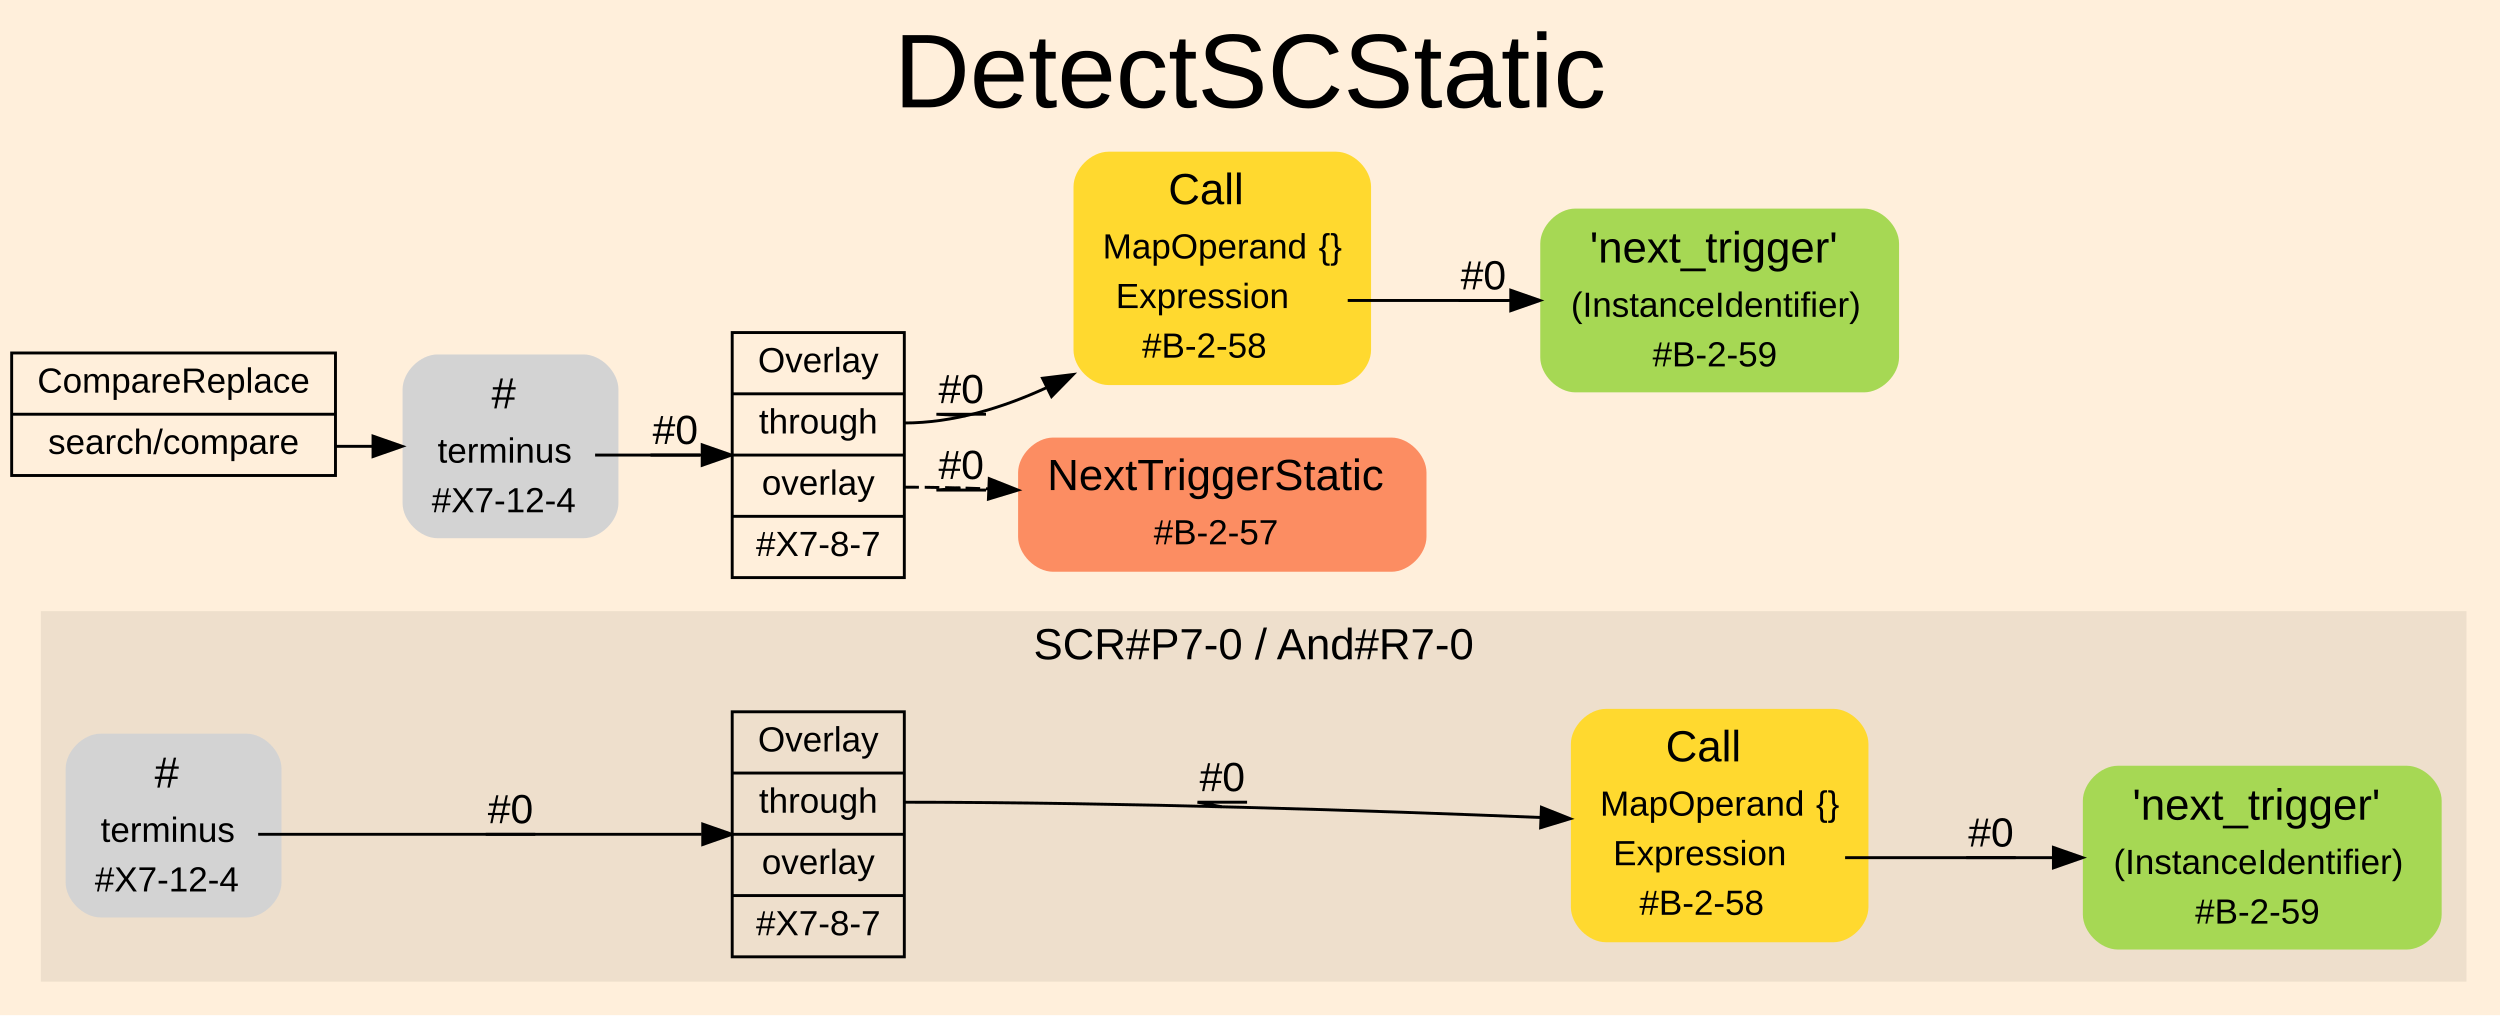
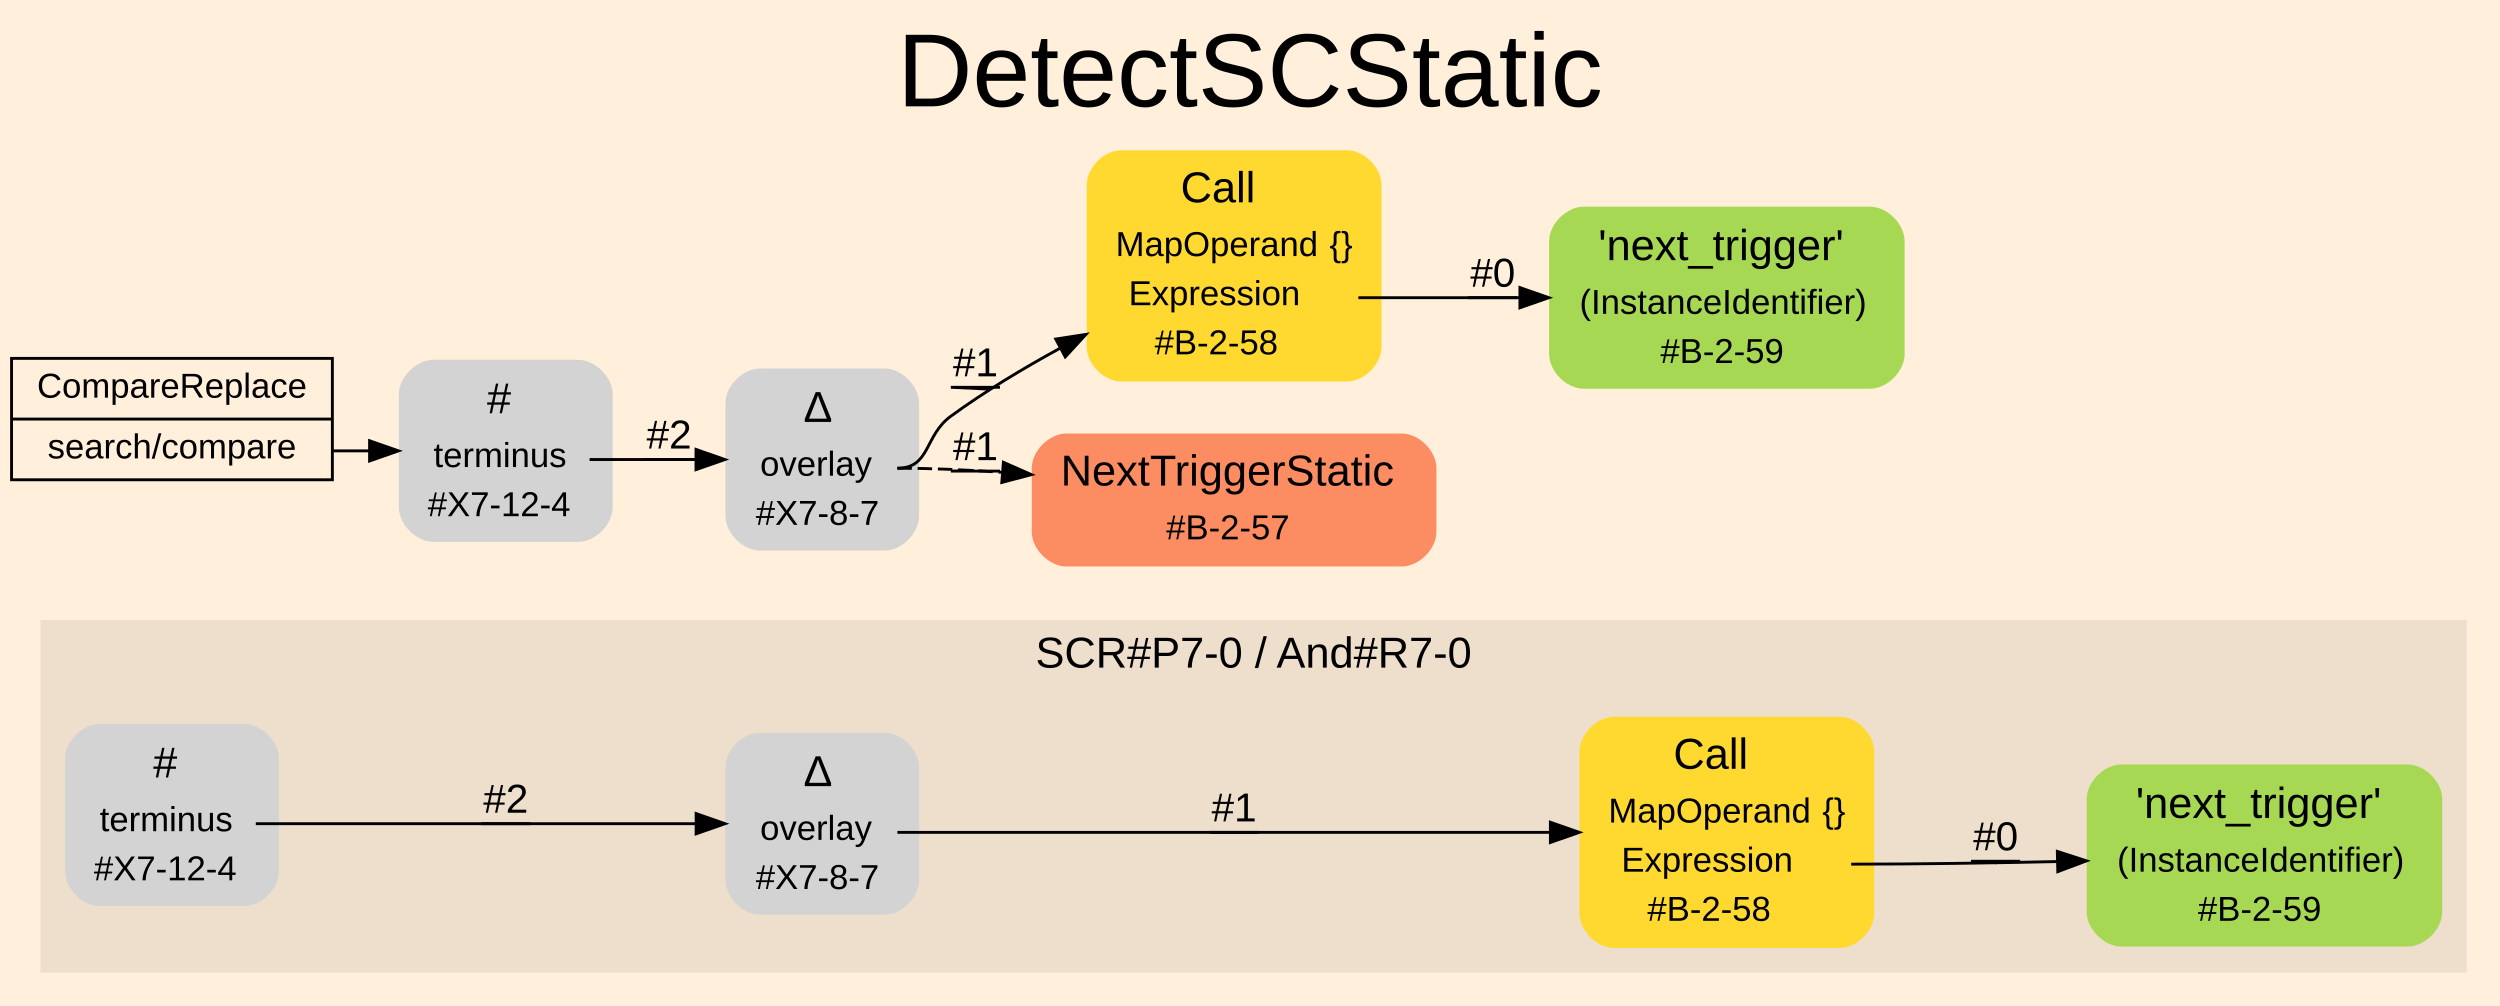
- <svg xmlns="http://www.w3.org/2000/svg" width="857pt" height="348pt" viewBox="0.00 0.00 857.00 348.00">
+ <svg xmlns="http://www.w3.org/2000/svg" width="865pt" height="348pt" viewBox="0.00 0.00 865.00 348.00">
  <g id="graph0" class="graph" transform="scale(1 1) rotate(0) translate(4 344)">
-     <polygon fill="#ffefdb" stroke="transparent" points="-4,4 -4,-344 853,-344 853,4 -4,4" />
-     <text text-anchor="middle" x="424.5" y="-307.2" font-family="Arial" font-size="36.00" fill="#000000">DetectSCStatic</text>
+     <polygon fill="#ffefdb" stroke="transparent" points="-4,4 -4,-344 861,-344 861,4 -4,4" />
+     <text text-anchor="middle" x="428.5" y="-307.2" font-family="Arial" font-size="36.00" fill="#000000">DetectSCStatic</text>
    <g id="clust1" class="cluster">
-       <polygon fill="#eedfcc" stroke="#eedfcc" points="10.5,-8 10.5,-134 841,-134 841,-8 10.5,-8" />
-       <text text-anchor="middle" x="425.75" y="-118" font-family="Arial" font-size="15.00" fill="#000000">SCR#P7-0 / And#R7-0</text>
+       <polygon fill="#eedfcc" stroke="#eedfcc" points="10.5,-8 10.5,-129 849,-129 849,-8 10.5,-8" />
+       <text text-anchor="middle" x="429.75" y="-113" font-family="Arial" font-size="15.00" fill="#000000">SCR#P7-0 / And#R7-0</text>
    </g>
    <g id="node1" class="node">
-       <path fill="#ffd92f" stroke="transparent" d="M624.5,-101C624.5,-101 546.5,-101 546.5,-101 540.5,-101 534.5,-95 534.5,-89 534.5,-89 534.5,-33 534.5,-33 534.5,-27 540.5,-21 546.5,-21 546.5,-21 624.5,-21 624.5,-21 630.5,-21 636.5,-27 636.5,-33 636.5,-33 636.5,-89 636.5,-89 636.5,-95 630.5,-101 624.5,-101" />
-       <text text-anchor="start" x="567" y="-83" font-family="Arial" font-size="15.00" fill="#000000">Call</text>
-       <text text-anchor="start" x="544.5" y="-64.4" font-family="Arial" font-size="12.00" fill="#000000">MapOperand</text>
-       <text text-anchor="start" x="618.5" y="-64.4" font-family="Arial" font-size="12.00" fill="#000000">{}</text>
-       <text text-anchor="start" x="549" y="-47.4" font-family="Arial" font-size="12.00" fill="#000000">Expression</text>
-       <text text-anchor="start" x="558" y="-30.4" font-family="Arial" font-size="12.00" fill="#000000">#B-2-58</text>
+       <path fill="#ffd92f" stroke="transparent" d="M632.5,-96C632.5,-96 554.5,-96 554.5,-96 548.5,-96 542.5,-90 542.5,-84 542.5,-84 542.5,-28 542.5,-28 542.5,-22 548.5,-16 554.5,-16 554.5,-16 632.5,-16 632.5,-16 638.5,-16 644.5,-22 644.5,-28 644.5,-28 644.5,-84 644.5,-84 644.5,-90 638.5,-96 632.5,-96" />
+       <text text-anchor="start" x="575" y="-78" font-family="Arial" font-size="15.00" fill="#000000">Call</text>
+       <text text-anchor="start" x="552.5" y="-59.4" font-family="Arial" font-size="12.00" fill="#000000">MapOperand</text>
+       <text text-anchor="start" x="626.5" y="-59.4" font-family="Arial" font-size="12.00" fill="#000000">{}</text>
+       <text text-anchor="start" x="557" y="-42.4" font-family="Arial" font-size="12.00" fill="#000000">Expression</text>
+       <text text-anchor="start" x="566" y="-25.4" font-family="Arial" font-size="12.00" fill="#000000">#B-2-58</text>
    </g>
    <g id="node4" class="node">
-       <path fill="#a6d854" stroke="transparent" d="M821,-81.5C821,-81.5 722,-81.5 722,-81.5 716,-81.5 710,-75.5 710,-69.5 710,-69.5 710,-30.5 710,-30.5 710,-24.5 716,-18.5 722,-18.5 722,-18.5 821,-18.5 821,-18.5 827,-18.5 833,-24.5 833,-30.5 833,-30.5 833,-69.5 833,-69.5 833,-75.5 827,-81.5 821,-81.5" />
-       <text text-anchor="start" x="727" y="-63" font-family="Arial" font-size="15.00" fill="#000000">'next_trigger'</text>
-       <text text-anchor="start" x="720.5" y="-44.4" font-family="Arial" font-size="12.00" fill="#000000">(InstanceIdentifier)</text>
-       <text text-anchor="start" x="748.5" y="-27.4" font-family="Arial" font-size="12.00" fill="#000000">#B-2-59</text>
+       <path fill="#a6d854" stroke="transparent" d="M829,-79.5C829,-79.5 730,-79.5 730,-79.5 724,-79.5 718,-73.5 718,-67.5 718,-67.5 718,-28.5 718,-28.5 718,-22.5 724,-16.5 730,-16.5 730,-16.5 829,-16.5 829,-16.5 835,-16.5 841,-22.5 841,-28.5 841,-28.5 841,-67.5 841,-67.5 841,-73.5 835,-79.5 829,-79.5" />
+       <text text-anchor="start" x="735" y="-61" font-family="Arial" font-size="15.00" fill="#000000">'next_trigger'</text>
+       <text text-anchor="start" x="728.5" y="-42.4" font-family="Arial" font-size="12.00" fill="#000000">(InstanceIdentifier)</text>
+       <text text-anchor="start" x="756.5" y="-25.4" font-family="Arial" font-size="12.00" fill="#000000">#B-2-59</text>
    </g>
    <g id="edge1" class="edge">
-       <path fill="none" stroke="#000000" d="M628.5,-50C651.644,-50 676.895,-50 699.649,-50" />
-       <polygon fill="#000000" stroke="#000000" points="699.911,-53.5 709.911,-50 699.911,-46.5 699.911,-53.5" />
-       <text text-anchor="middle" x="678.5" y="-53.8" font-family="Arial" font-size="14.00" fill="#000000">#0</text>
-       <polyline fill="none" stroke="#000000" points="687,-50 670,-50 678.285,-50 " />
+       <path fill="none" stroke="#000000" d="M636.5,-45C659.649,-45 684.901,-45.398 707.655,-45.904" />
+       <polygon fill="#000000" stroke="#000000" points="707.838,-49.409 717.917,-46.143 708.001,-42.411 707.838,-49.409" />
+       <text text-anchor="middle" x="686.5" y="-49.8" font-family="Arial" font-size="14.00" fill="#000000">#0</text>
+       <polyline fill="none" stroke="#000000" points="695,-46 678,-46 686.85,-45.489 " />
    </g>
    <g id="node2" class="node">
-       <path fill="#d3d3d3" stroke="transparent" d="M80.5,-92.5C80.5,-92.5 30.5,-92.5 30.5,-92.5 24.5,-92.5 18.5,-86.5 18.5,-80.5 18.5,-80.5 18.5,-41.5 18.5,-41.5 18.5,-35.5 24.5,-29.5 30.5,-29.5 30.5,-29.5 80.5,-29.5 80.5,-29.5 86.5,-29.5 92.5,-35.5 92.5,-41.5 92.5,-41.5 92.5,-80.5 92.5,-80.5 92.5,-86.5 86.5,-92.5 80.5,-92.5" />
-       <text text-anchor="start" x="49" y="-74" font-family="Arial" font-size="15.00" fill="#000000">#</text>
-       <text text-anchor="start" x="30.5" y="-55.4" font-family="Arial" font-size="12.00" fill="#000000">terminus</text>
-       <text text-anchor="start" x="28.5" y="-38.4" font-family="Arial" font-size="12.00" fill="#000000">#X7-12-4</text>
+       <path fill="#d3d3d3" stroke="transparent" d="M80.5,-93.5C80.5,-93.5 30.5,-93.5 30.5,-93.5 24.5,-93.5 18.5,-87.5 18.5,-81.5 18.5,-81.5 18.5,-42.5 18.5,-42.5 18.5,-36.5 24.5,-30.5 30.5,-30.5 30.5,-30.5 80.5,-30.5 80.5,-30.5 86.5,-30.5 92.5,-36.5 92.5,-42.5 92.5,-42.5 92.5,-81.5 92.5,-81.5 92.5,-87.5 86.5,-93.5 80.5,-93.5" />
+       <text text-anchor="start" x="49" y="-75" font-family="Arial" font-size="15.00" fill="#000000">#</text>
+       <text text-anchor="start" x="30.5" y="-56.4" font-family="Arial" font-size="12.00" fill="#000000">terminus</text>
+       <text text-anchor="start" x="28.5" y="-39.4" font-family="Arial" font-size="12.00" fill="#000000">#X7-12-4</text>
    </g>
    <g id="node3" class="node">
-       <polygon fill="#eedfcc" stroke="#000000" points="247,-16 247,-100 306,-100 306,-16 247,-16" />
-       <text text-anchor="middle" x="276.5" y="-86.4" font-family="Arial" font-size="12.00" fill="#000000">Overlay</text>
-       <polyline fill="none" stroke="#000000" points="247,-79 306,-79 " />
-       <text text-anchor="middle" x="276.5" y="-65.4" font-family="Arial" font-size="12.00" fill="#000000">through</text>
-       <polyline fill="none" stroke="#000000" points="247,-58 306,-58 " />
-       <text text-anchor="middle" x="276.5" y="-44.4" font-family="Arial" font-size="12.00" fill="#000000">overlay</text>
-       <polyline fill="none" stroke="#000000" points="247,-37 306,-37 " />
-       <text text-anchor="middle" x="276.5" y="-23.4" font-family="Arial" font-size="12.00" fill="#000000">#X7-8-7</text>
+       <path fill="#d3d3d3" stroke="transparent" d="M302,-90.5C302,-90.5 259,-90.5 259,-90.5 253,-90.5 247,-84.5 247,-78.5 247,-78.5 247,-39.5 247,-39.5 247,-33.5 253,-27.5 259,-27.5 259,-27.5 302,-27.5 302,-27.5 308,-27.5 314,-33.5 314,-39.5 314,-39.5 314,-78.5 314,-78.5 314,-84.5 308,-90.5 302,-90.5" />
+       <text text-anchor="start" x="274" y="-72" font-family="Arial" font-size="15.00" fill="#000000">Δ</text>
+       <text text-anchor="start" x="259" y="-53.4" font-family="Arial" font-size="12.00" fill="#000000">overlay</text>
+       <text text-anchor="start" x="257.5" y="-36.4" font-family="Arial" font-size="12.00" fill="#000000">#X7-8-7</text>
    </g>
    <g id="edge2" class="edge">
-       <path fill="none" stroke="#000000" d="M84.5,-58C137.059,-58 197.71,-58 236.547,-58" />
-       <polygon fill="#000000" stroke="#000000" points="236.898,-61.5 246.898,-58 236.898,-54.5 236.898,-61.5" />
-       <text text-anchor="middle" x="171" y="-61.8" font-family="Arial" font-size="14.00" fill="#000000">#0</text>
-       <polyline fill="none" stroke="#000000" points="179.5,-58 162.5,-58 171.251,-58 " />
+       <path fill="none" stroke="#000000" d="M84.5,-59C136.821,-59 196.998,-59 236.72,-59" />
+       <polygon fill="#000000" stroke="#000000" points="236.858,-62.5 246.858,-59 236.858,-55.5 236.858,-62.5" />
+       <text text-anchor="middle" x="171" y="-62.8" font-family="Arial" font-size="14.00" fill="#000000">#2</text>
+       <polyline fill="none" stroke="#000000" points="179.5,-59 162.5,-59 170.911,-59 " />
    </g>
    <g id="edge3" class="edge">
-       <path fill="none" stroke="#000000" d="M306,-69C381.062,-69 467.417,-66.081 524.038,-63.77" />
-       <polygon fill="#000000" stroke="#000000" points="524.408,-67.258 534.255,-63.346 524.118,-60.264 524.408,-67.258" />
-       <text text-anchor="middle" x="415" y="-72.8" font-family="Arial" font-size="14.00" fill="#000000">#0</text>
-       <polyline fill="none" stroke="#000000" points="423.5,-69 406.5,-69 414.774,-67.439 " />
+       <path fill="none" stroke="#000000" d="M306.5,-56C384.409,-56 474.215,-56 532.32,-56" />
+       <polygon fill="#000000" stroke="#000000" points="532.434,-59.5 542.434,-56 532.434,-52.5 532.434,-59.5" />
+       <text text-anchor="middle" x="423" y="-59.8" font-family="Arial" font-size="14.00" fill="#000000">#1</text>
+       <polyline fill="none" stroke="#000000" points="431.5,-56 414.5,-56 426.895,-56 " />
    </g>
    <g id="node5" class="node">
-       <polygon fill="#ffefdb" stroke="#000000" points="0,-181 0,-223 111,-223 111,-181 0,-181" />
-       <text text-anchor="middle" x="55.5" y="-209.4" font-family="Arial" font-size="12.00" fill="#000000">CompareReplace</text>
-       <polyline fill="none" stroke="#000000" points="0,-202 111,-202 " />
-       <text text-anchor="middle" x="55.5" y="-188.4" font-family="Arial" font-size="12.00" fill="#000000">search/compare</text>
+       <polygon fill="#ffefdb" stroke="#000000" points="0,-178 0,-220 111,-220 111,-178 0,-178" />
+       <text text-anchor="middle" x="55.5" y="-206.4" font-family="Arial" font-size="12.00" fill="#000000">CompareReplace</text>
+       <polyline fill="none" stroke="#000000" points="0,-199 111,-199 " />
+       <text text-anchor="middle" x="55.5" y="-185.4" font-family="Arial" font-size="12.00" fill="#000000">search/compare</text>
    </g>
    <g id="node6" class="node">
-       <path fill="#d3d3d3" stroke="transparent" d="M196,-222.5C196,-222.5 146,-222.5 146,-222.5 140,-222.5 134,-216.5 134,-210.5 134,-210.5 134,-171.5 134,-171.5 134,-165.5 140,-159.5 146,-159.5 146,-159.5 196,-159.5 196,-159.5 202,-159.5 208,-165.5 208,-171.5 208,-171.5 208,-210.5 208,-210.5 208,-216.5 202,-222.5 196,-222.5" />
-       <text text-anchor="start" x="164.5" y="-204" font-family="Arial" font-size="15.00" fill="#000000">#</text>
-       <text text-anchor="start" x="146" y="-185.4" font-family="Arial" font-size="12.00" fill="#000000">terminus</text>
-       <text text-anchor="start" x="144" y="-168.4" font-family="Arial" font-size="12.00" fill="#000000">#X7-12-4</text>
+       <path fill="#d3d3d3" stroke="transparent" d="M196,-219.5C196,-219.5 146,-219.5 146,-219.5 140,-219.5 134,-213.5 134,-207.5 134,-207.5 134,-168.5 134,-168.5 134,-162.5 140,-156.5 146,-156.5 146,-156.5 196,-156.5 196,-156.5 202,-156.5 208,-162.5 208,-168.5 208,-168.5 208,-207.5 208,-207.5 208,-213.5 202,-219.5 196,-219.5" />
+       <text text-anchor="start" x="164.5" y="-201" font-family="Arial" font-size="15.00" fill="#000000">#</text>
+       <text text-anchor="start" x="146" y="-182.4" font-family="Arial" font-size="12.00" fill="#000000">terminus</text>
+       <text text-anchor="start" x="144" y="-165.4" font-family="Arial" font-size="12.00" fill="#000000">#X7-12-4</text>
    </g>
    <g id="edge4" class="edge">
-       <path fill="none" stroke="#000000" d="M111,-191C115.16,-191 119.483,-191 123.815,-191" />
-       <polygon fill="#000000" stroke="#000000" points="123.873,-194.5 133.873,-191 123.873,-187.5 123.873,-194.5" />
+       <path fill="none" stroke="#000000" d="M111,-188C115.16,-188 119.483,-188 123.815,-188" />
+       <polygon fill="#000000" stroke="#000000" points="123.873,-191.5 133.873,-188 123.873,-184.5 123.873,-191.5" />
    </g>
    <g id="node7" class="node">
-       <polygon fill="#ffefdb" stroke="#000000" points="247,-146 247,-230 306,-230 306,-146 247,-146" />
-       <text text-anchor="middle" x="276.5" y="-216.4" font-family="Arial" font-size="12.00" fill="#000000">Overlay</text>
-       <polyline fill="none" stroke="#000000" points="247,-209 306,-209 " />
-       <text text-anchor="middle" x="276.5" y="-195.4" font-family="Arial" font-size="12.00" fill="#000000">through</text>
-       <polyline fill="none" stroke="#000000" points="247,-188 306,-188 " />
-       <text text-anchor="middle" x="276.5" y="-174.4" font-family="Arial" font-size="12.00" fill="#000000">overlay</text>
-       <polyline fill="none" stroke="#000000" points="247,-167 306,-167 " />
-       <text text-anchor="middle" x="276.5" y="-153.4" font-family="Arial" font-size="12.00" fill="#000000">#X7-8-7</text>
+       <path fill="#d3d3d3" stroke="transparent" d="M302,-216.5C302,-216.5 259,-216.5 259,-216.5 253,-216.5 247,-210.5 247,-204.5 247,-204.5 247,-165.5 247,-165.5 247,-159.5 253,-153.5 259,-153.5 259,-153.5 302,-153.5 302,-153.5 308,-153.5 314,-159.5 314,-165.5 314,-165.5 314,-204.5 314,-204.5 314,-210.5 308,-216.5 302,-216.5" />
+       <text text-anchor="start" x="274" y="-198" font-family="Arial" font-size="15.00" fill="#000000">Δ</text>
+       <text text-anchor="start" x="259" y="-179.4" font-family="Arial" font-size="12.00" fill="#000000">overlay</text>
+       <text text-anchor="start" x="257.5" y="-162.4" font-family="Arial" font-size="12.00" fill="#000000">#X7-8-7</text>
    </g>
    <g id="edge5" class="edge">
-       <path fill="none" stroke="#000000" d="M200,-188C211.916,-188 224.876,-188 236.684,-188" />
-       <polygon fill="#000000" stroke="#000000" points="236.71,-191.5 246.71,-188 236.71,-184.5 236.71,-191.5" />
-       <text text-anchor="middle" x="227.5" y="-191.8" font-family="Arial" font-size="14.00" fill="#000000">#0</text>
-       <polyline fill="none" stroke="#000000" points="236,-188 219,-188 227.072,-188 " />
+       <path fill="none" stroke="#000000" d="M200,-185C211.89,-185 224.768,-185 236.665,-185" />
+       <polygon fill="#000000" stroke="#000000" points="236.816,-188.5 246.816,-185 236.816,-181.5 236.816,-188.5" />
+       <text text-anchor="middle" x="227.5" y="-188.8" font-family="Arial" font-size="14.00" fill="#000000">#2</text>
+       <polyline fill="none" stroke="#000000" points="236,-185 219,-185 227.589,-185 " />
    </g>
    <g id="node8" class="node">
-       <path fill="#ffd92f" stroke="transparent" d="M454,-292C454,-292 376,-292 376,-292 370,-292 364,-286 364,-280 364,-280 364,-224 364,-224 364,-218 370,-212 376,-212 376,-212 454,-212 454,-212 460,-212 466,-218 466,-224 466,-224 466,-280 466,-280 466,-286 460,-292 454,-292" />
-       <text text-anchor="start" x="396.5" y="-274" font-family="Arial" font-size="15.00" fill="#000000">Call</text>
-       <text text-anchor="start" x="374" y="-255.4" font-family="Arial" font-size="12.00" fill="#000000">MapOperand</text>
-       <text text-anchor="start" x="448" y="-255.4" font-family="Arial" font-size="12.00" fill="#000000">{}</text>
-       <text text-anchor="start" x="378.5" y="-238.4" font-family="Arial" font-size="12.00" fill="#000000">Expression</text>
-       <text text-anchor="start" x="387.5" y="-221.4" font-family="Arial" font-size="12.00" fill="#000000">#B-2-58</text>
+       <path fill="#ffd92f" stroke="transparent" d="M462,-292C462,-292 384,-292 384,-292 378,-292 372,-286 372,-280 372,-280 372,-224 372,-224 372,-218 378,-212 384,-212 384,-212 462,-212 462,-212 468,-212 474,-218 474,-224 474,-224 474,-280 474,-280 474,-286 468,-292 462,-292" />
+       <text text-anchor="start" x="404.5" y="-274" font-family="Arial" font-size="15.00" fill="#000000">Call</text>
+       <text text-anchor="start" x="382" y="-255.4" font-family="Arial" font-size="12.00" fill="#000000">MapOperand</text>
+       <text text-anchor="start" x="456" y="-255.4" font-family="Arial" font-size="12.00" fill="#000000">{}</text>
+       <text text-anchor="start" x="386.5" y="-238.4" font-family="Arial" font-size="12.00" fill="#000000">Expression</text>
+       <text text-anchor="start" x="395.5" y="-221.4" font-family="Arial" font-size="12.00" fill="#000000">#B-2-58</text>
    </g>
    <g id="edge6" class="edge">
-       <path fill="none" stroke="#000000" d="M306,-199C322.641,-199 339.403,-204.058 354.623,-211.049" />
-       <polygon fill="#000000" stroke="#000000" points="353.37,-214.334 363.886,-215.624 356.47,-208.058 353.37,-214.334" />
-       <text text-anchor="middle" x="325.5" y="-205.8" font-family="Arial" font-size="14.00" fill="#000000">#0</text>
-       <polyline fill="none" stroke="#000000" points="334,-202 317,-202 327.001,-201.466 " />
+       <path fill="none" stroke="#000000" d="M306.5,-182C317.972,-182 315.729,-193.244 325,-200 336.699,-208.525 349.975,-216.527 362.894,-223.577" />
+       <polygon fill="#000000" stroke="#000000" points="361.286,-226.686 371.757,-228.301 364.579,-220.509 361.286,-226.686" />
+       <text text-anchor="middle" x="333.5" y="-213.8" font-family="Arial" font-size="14.00" fill="#000000">#1</text>
+       <polyline fill="none" stroke="#000000" points="342,-210 325,-210 338.724,-209.348 " />
    </g>
    <g id="node10" class="node">
-       <path fill="#fc8d62" stroke="transparent" d="M473,-194C473,-194 357,-194 357,-194 351,-194 345,-188 345,-182 345,-182 345,-160 345,-160 345,-154 351,-148 357,-148 357,-148 473,-148 473,-148 479,-148 485,-154 485,-160 485,-160 485,-182 485,-182 485,-188 479,-194 473,-194" />
-       <text text-anchor="start" x="355" y="-176" font-family="Arial" font-size="15.00" fill="#000000">NextTriggerStatic</text>
-       <text text-anchor="start" x="391.5" y="-157.4" font-family="Arial" font-size="12.00" fill="#000000">#B-2-57</text>
+       <path fill="#fc8d62" stroke="transparent" d="M481,-194C481,-194 365,-194 365,-194 359,-194 353,-188 353,-182 353,-182 353,-160 353,-160 353,-154 359,-148 365,-148 365,-148 481,-148 481,-148 487,-148 493,-154 493,-160 493,-160 493,-182 493,-182 493,-188 487,-194 481,-194" />
+       <text text-anchor="start" x="363" y="-176" font-family="Arial" font-size="15.00" fill="#000000">NextTriggerStatic</text>
+       <text text-anchor="start" x="399.5" y="-157.4" font-family="Arial" font-size="12.00" fill="#000000">#B-2-57</text>
    </g>
    <g id="edge7" class="edge">
-       <path fill="none" stroke="#000000" stroke-dasharray="5,2" d="M306,-177C315.354,-177 325.153,-176.777 334.877,-176.417" />
-       <polygon fill="#000000" stroke="#000000" points="335.117,-179.91 344.962,-175.996 334.825,-172.916 335.117,-179.91" />
-       <text text-anchor="middle" x="325.5" y="-179.8" font-family="Arial" font-size="14.00" fill="#000000">#0</text>
-       <polyline fill="none" stroke="#000000" points="334,-176 317,-176 325.299,-176.724 " />
+       <path fill="none" stroke="#000000" stroke-dasharray="5,2" d="M306.5,-182C318.245,-182 330.627,-181.439 342.758,-180.57" />
+       <polygon fill="#000000" stroke="#000000" points="343.177,-184.048 352.871,-179.774 342.627,-177.07 343.177,-184.048" />
+       <text text-anchor="middle" x="333.5" y="-184.8" font-family="Arial" font-size="14.00" fill="#000000">#1</text>
+       <polyline fill="none" stroke="#000000" points="342,-181 325,-181 333.055,-181.193 " />
    </g>
    <g id="node9" class="node">
-       <path fill="#a6d854" stroke="transparent" d="M635,-272.5C635,-272.5 536,-272.5 536,-272.5 530,-272.5 524,-266.5 524,-260.5 524,-260.5 524,-221.5 524,-221.5 524,-215.5 530,-209.5 536,-209.5 536,-209.5 635,-209.5 635,-209.5 641,-209.5 647,-215.5 647,-221.5 647,-221.5 647,-260.5 647,-260.5 647,-266.5 641,-272.5 635,-272.5" />
-       <text text-anchor="start" x="541" y="-254" font-family="Arial" font-size="15.00" fill="#000000">'next_trigger'</text>
-       <text text-anchor="start" x="534.5" y="-235.4" font-family="Arial" font-size="12.00" fill="#000000">(InstanceIdentifier)</text>
-       <text text-anchor="start" x="562.5" y="-218.4" font-family="Arial" font-size="12.00" fill="#000000">#B-2-59</text>
+       <path fill="#a6d854" stroke="transparent" d="M643,-272.5C643,-272.5 544,-272.5 544,-272.5 538,-272.5 532,-266.5 532,-260.5 532,-260.5 532,-221.5 532,-221.5 532,-215.5 538,-209.5 544,-209.5 544,-209.5 643,-209.5 643,-209.5 649,-209.5 655,-215.5 655,-221.5 655,-221.5 655,-260.5 655,-260.5 655,-266.5 649,-272.5 643,-272.5" />
+       <text text-anchor="start" x="549" y="-254" font-family="Arial" font-size="15.00" fill="#000000">'next_trigger'</text>
+       <text text-anchor="start" x="542.5" y="-235.4" font-family="Arial" font-size="12.00" fill="#000000">(InstanceIdentifier)</text>
+       <text text-anchor="start" x="570.5" y="-218.4" font-family="Arial" font-size="12.00" fill="#000000">#B-2-59</text>
    </g>
    <g id="edge8" class="edge">
-       <path fill="none" stroke="#000000" d="M458,-241C476.033,-241 495.5,-241 513.662,-241" />
-       <polygon fill="#000000" stroke="#000000" points="513.892,-244.5 523.892,-241 513.892,-237.5 513.892,-244.5" />
-       <text text-anchor="middle" x="504.5" y="-244.8" font-family="Arial" font-size="14.00" fill="#000000">#0</text>
-       <polyline fill="none" stroke="#000000" points="513,-241 496,-241 504.63,-241 " />
+       <path fill="none" stroke="#000000" d="M466,-241C484.033,-241 503.5,-241 521.662,-241" />
+       <polygon fill="#000000" stroke="#000000" points="521.892,-244.5 531.892,-241 521.892,-237.5 521.892,-244.5" />
+       <text text-anchor="middle" x="512.5" y="-244.8" font-family="Arial" font-size="14.00" fill="#000000">#0</text>
+       <polyline fill="none" stroke="#000000" points="521,-241 504,-241 512.63,-241 " />
    </g>
  </g>
</svg>
